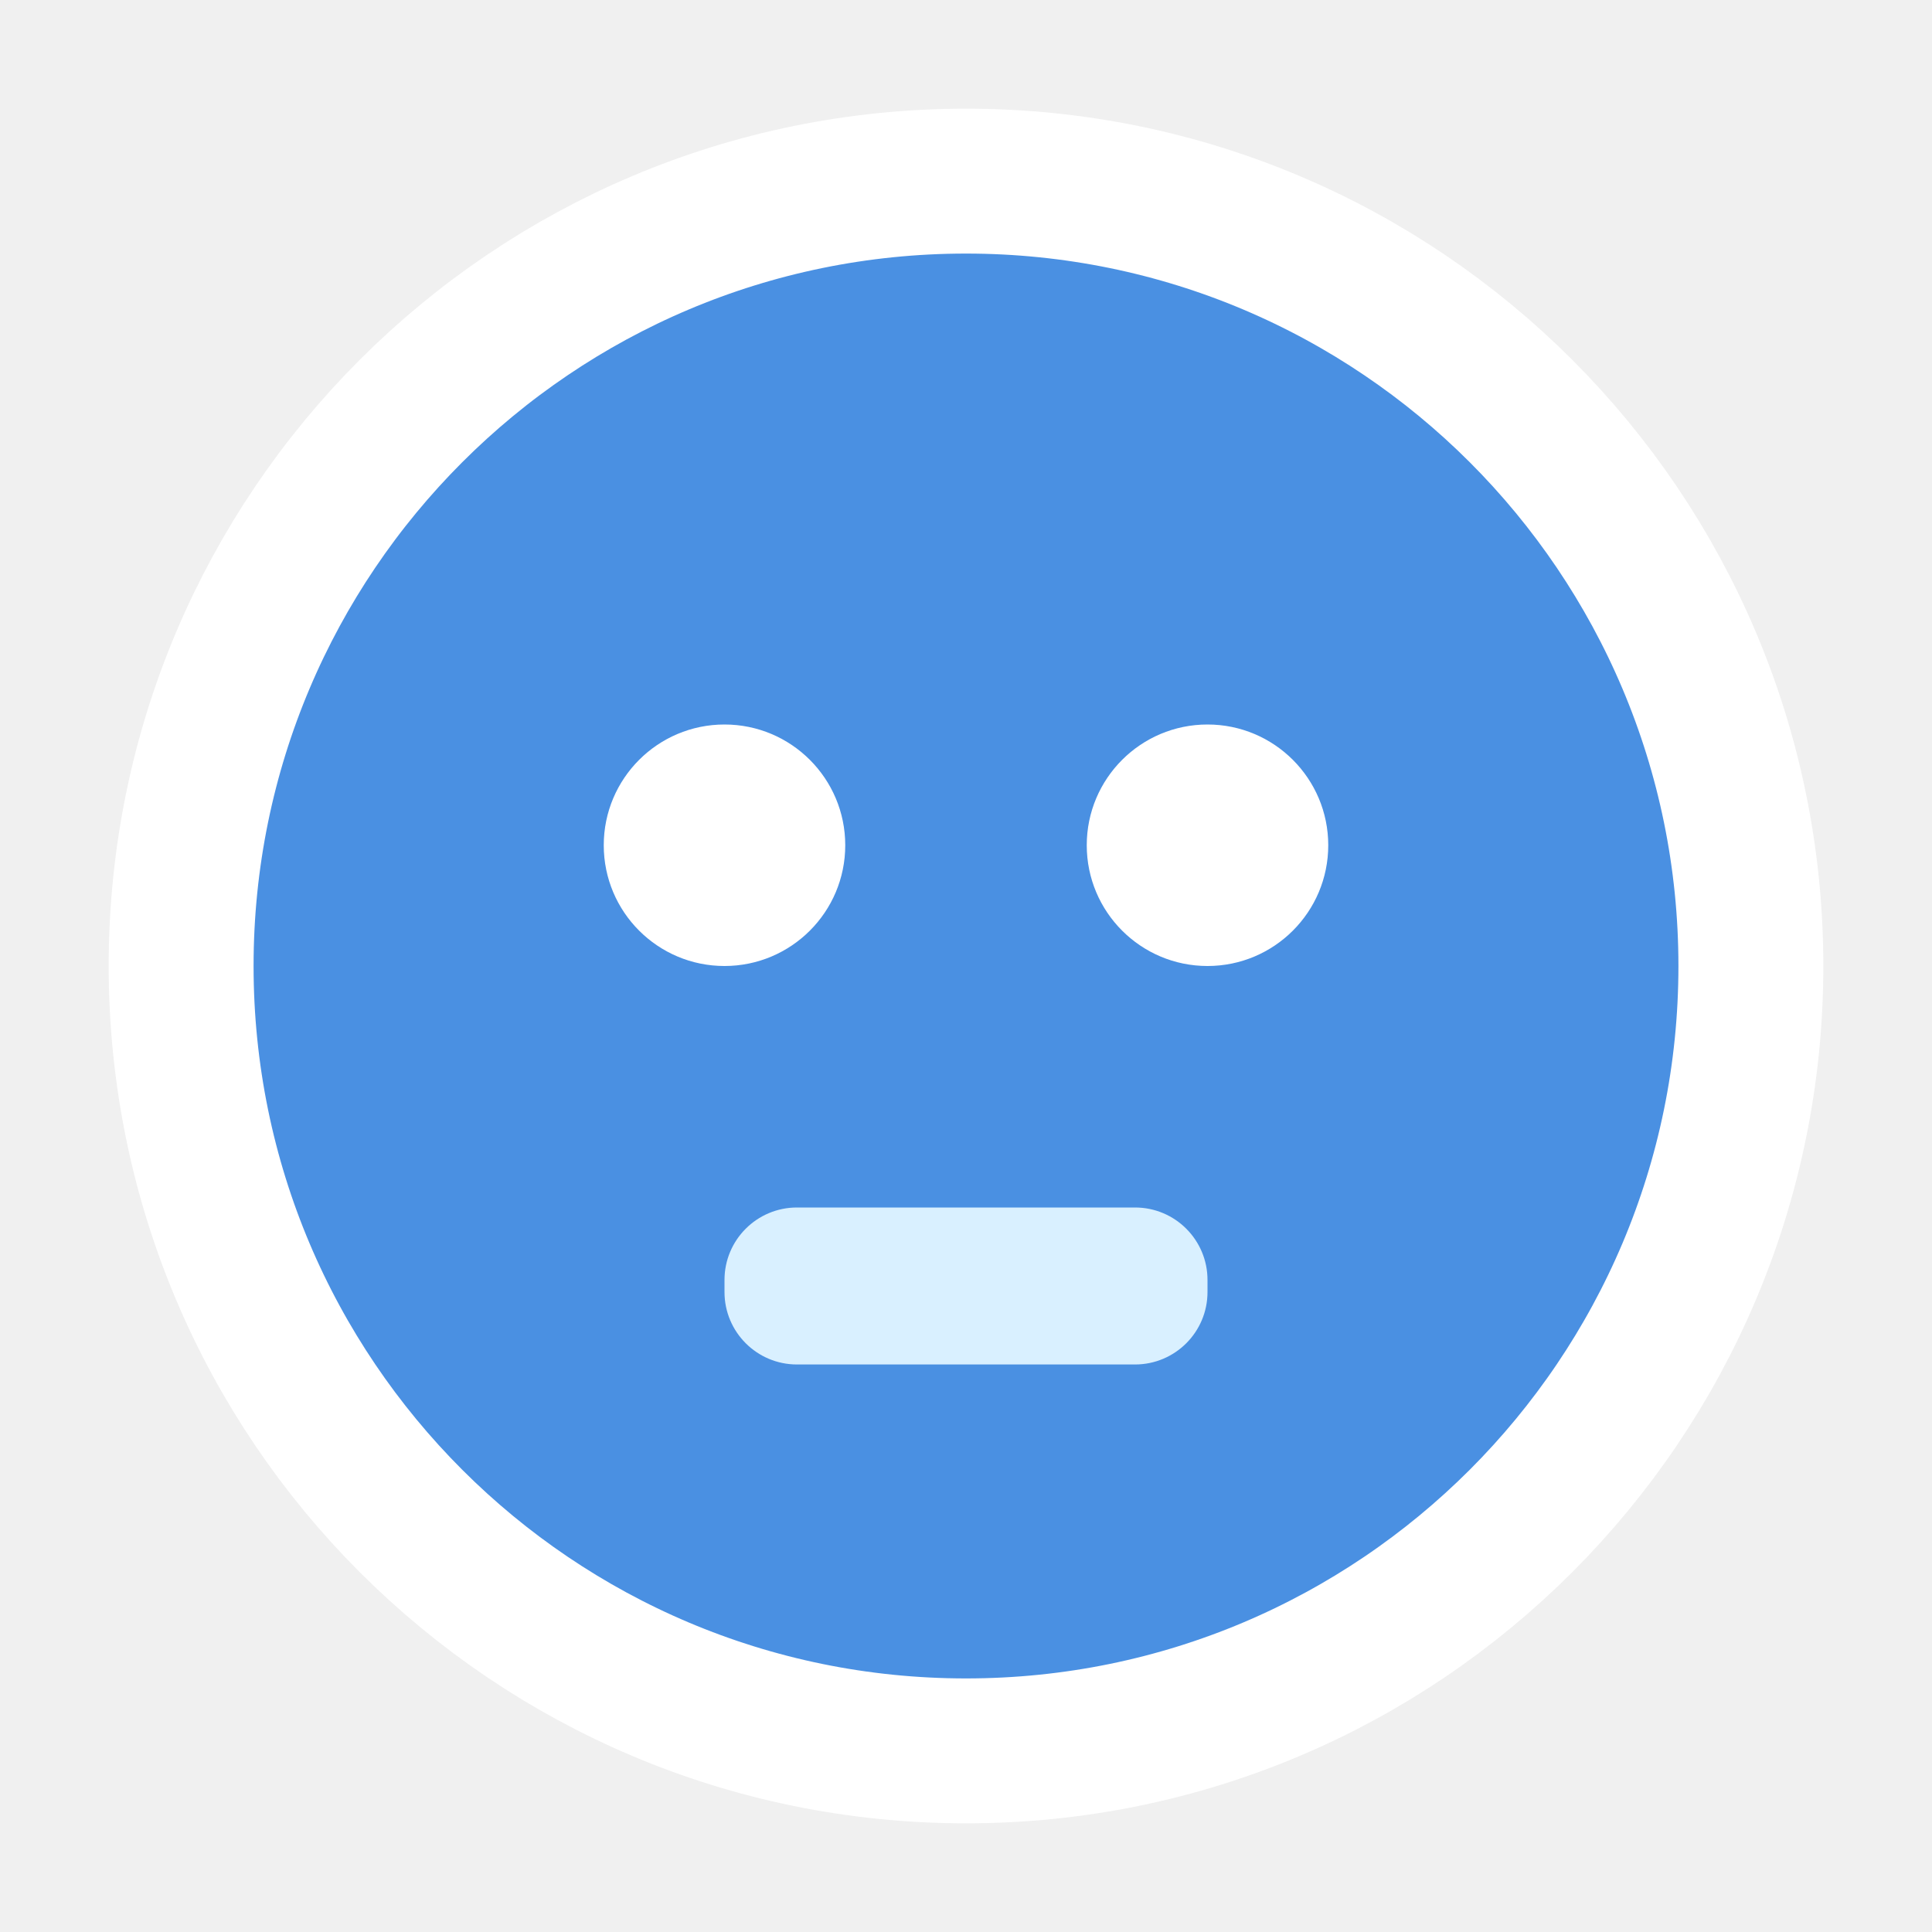
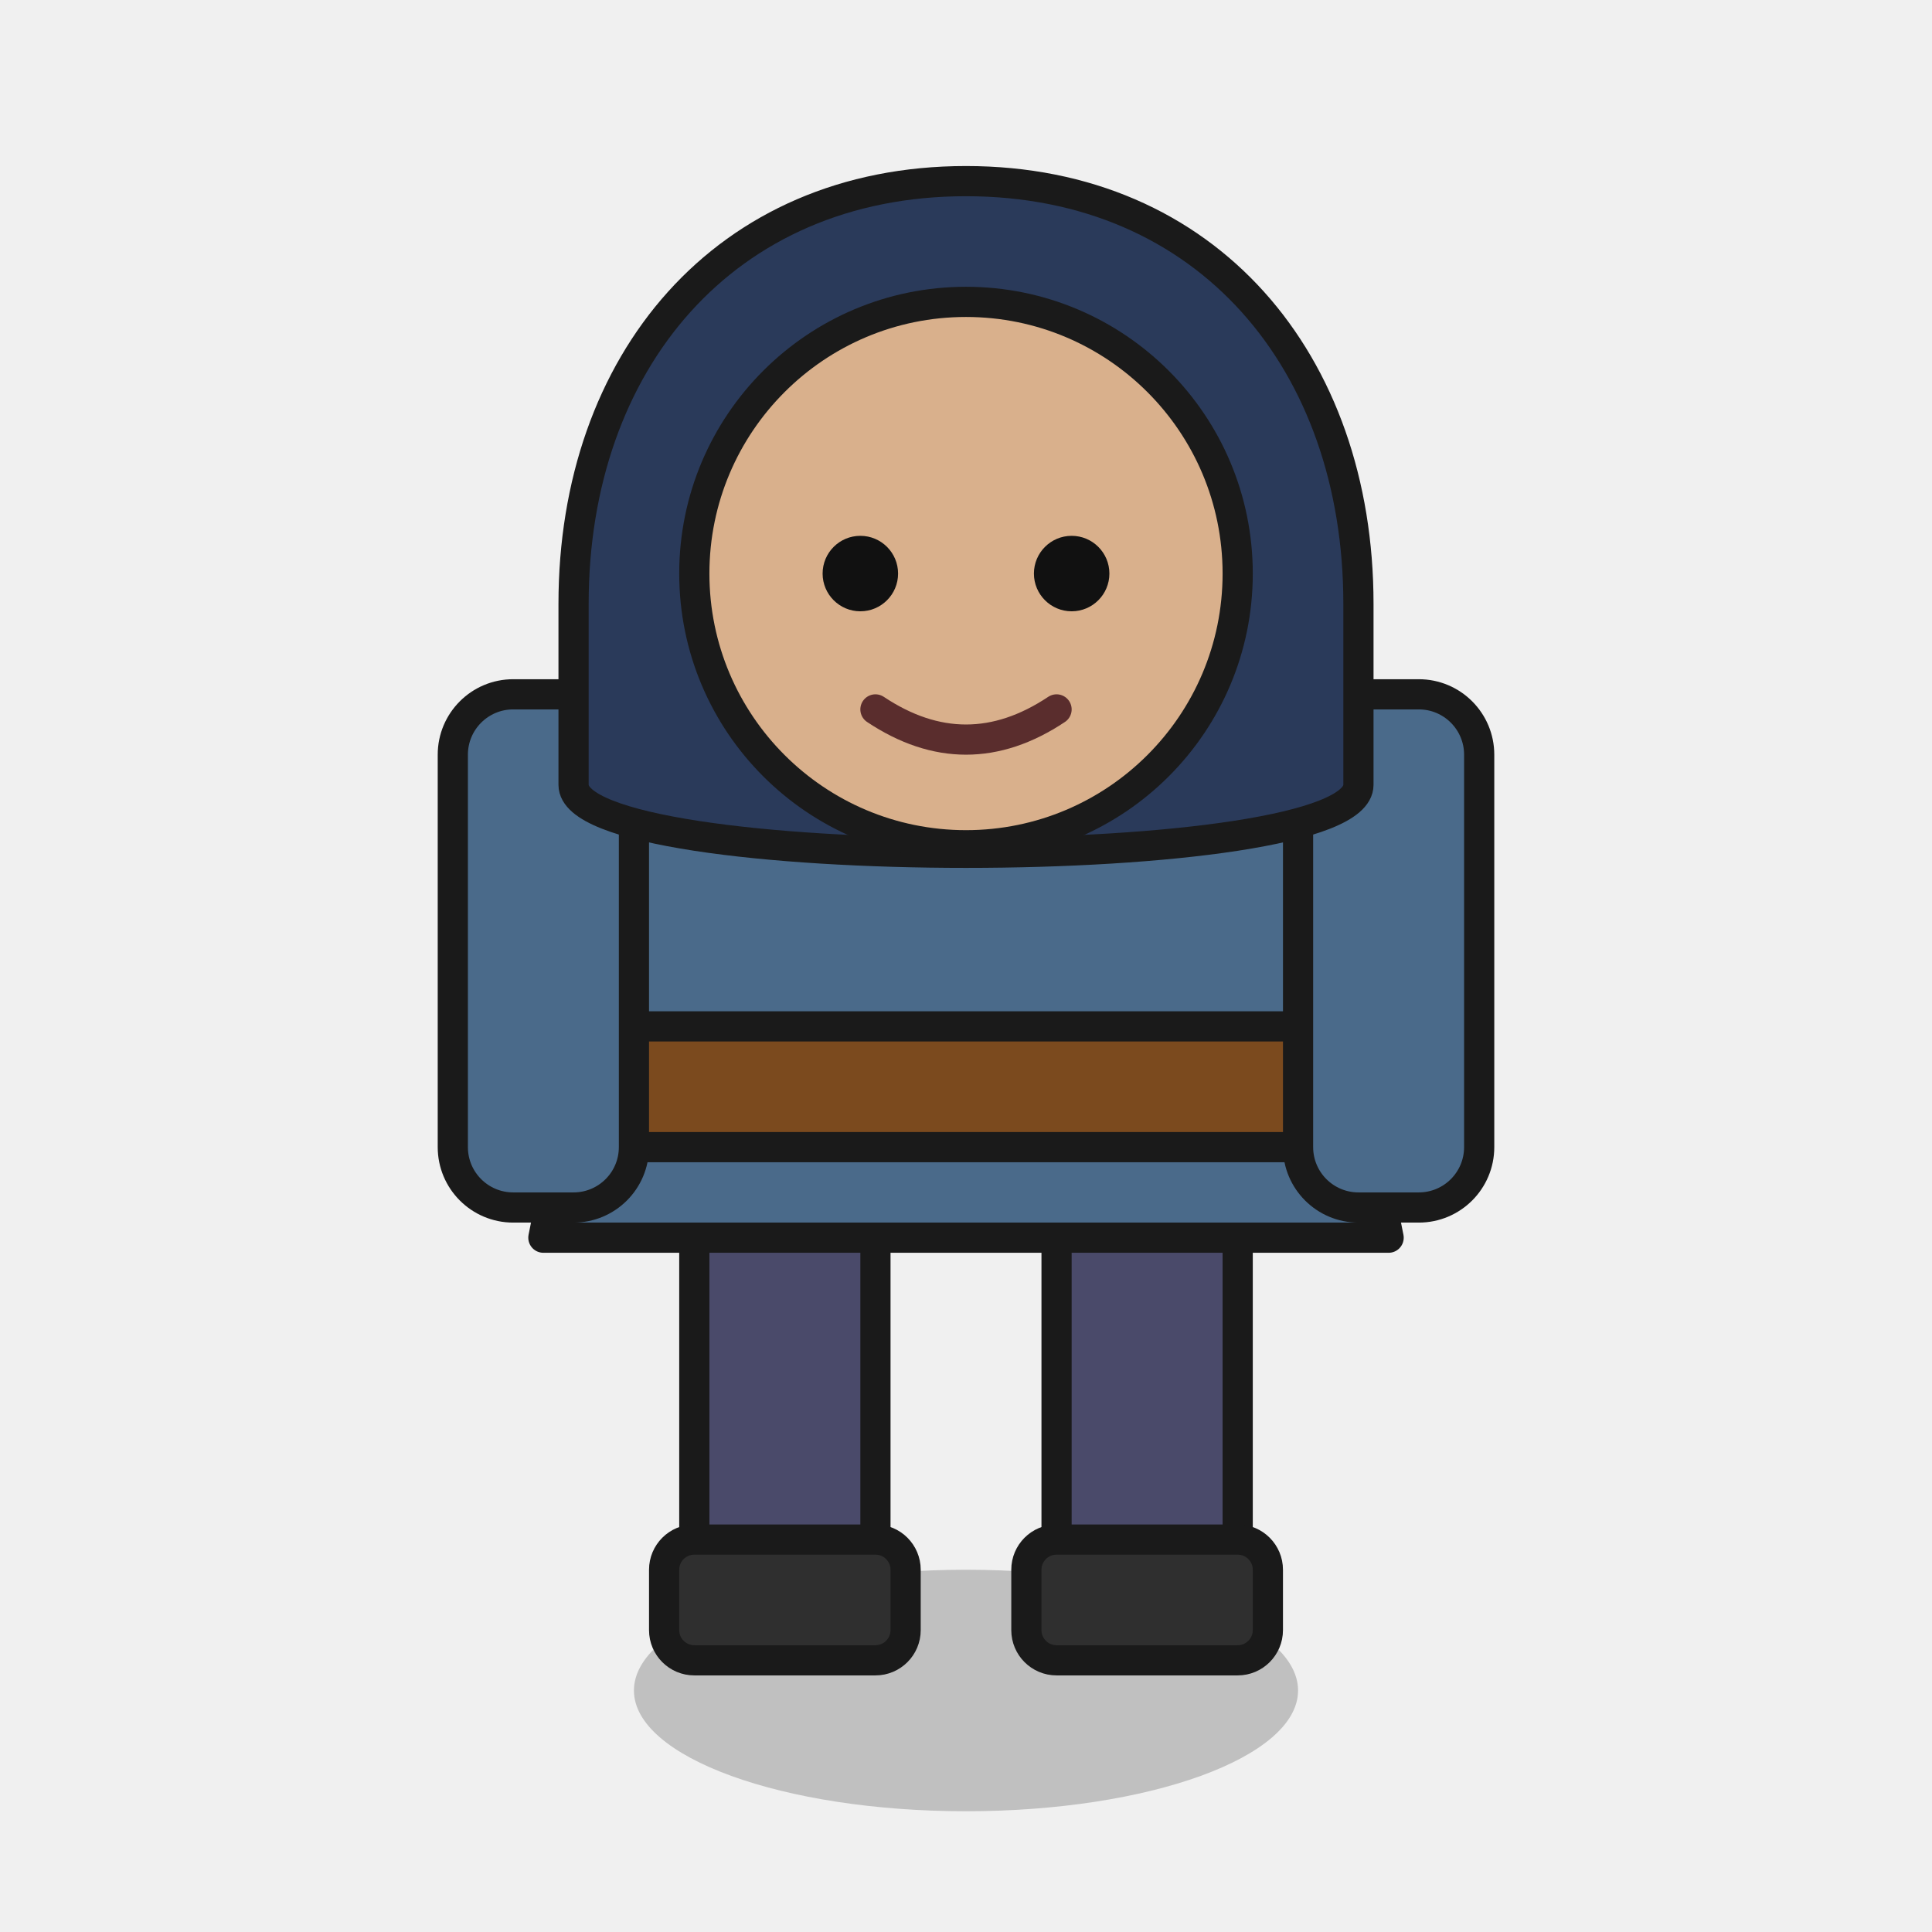
- <svg xmlns="http://www.w3.org/2000/svg" viewBox="0 0 16 16">
-   <circle cx="8" cy="8" r="6.5" fill="#4a90e2" stroke="#ffffff" stroke-width="1.2" />
-   <circle cx="6" cy="7" r="1" fill="#ffffff" />
-   <circle cx="10" cy="7" r="1" fill="#ffffff" />
-   <rect x="6" y="10" width="4" height="1.3" rx="0.6" fill="#d9f0ff" />
+ <svg xmlns="http://www.w3.org/2000/svg" width="128" height="128" viewBox="0 0 128 128">
+   <style>
+     .outline { stroke: #1a1a1a; stroke-width: 2; stroke-linejoin: round; stroke-linecap: round; }
+     #left-leg { transform-origin: 50px 92px; animation: walkLeft 0.5s infinite alternate ease-in-out; }
+     #right-leg { transform-origin: 78px 92px; animation: walkRight 0.5s infinite alternate ease-in-out; }
+     #left-arm { transform-origin: 44px 62px; animation: armLeft 0.5s infinite alternate ease-in-out; }
+     #right-arm { transform-origin: 84px 62px; animation: armRight 0.5s infinite alternate ease-in-out; }
+     @keyframes walkLeft { from { transform: rotate(-10deg); } to { transform: rotate(10deg); } }
+     @keyframes walkRight { from { transform: rotate(10deg); } to { transform: rotate(-10deg); } }
+     @keyframes armLeft { from { transform: rotate(8deg); } to { transform: rotate(-8deg); } }
+     @keyframes armRight { from { transform: rotate(-8deg); } to { transform: rotate(8deg); } }
+   </style>
+   <ellipse cx="64" cy="112" rx="22" ry="8" fill="#00000033" />
+   <g id="legs">
+     <g id="left-leg">
+       <rect x="46" y="78" width="12" height="28" rx="3" fill="#4a4a6a" class="outline" />
+       <rect x="44" y="102" width="16" height="8" rx="2" fill="#2f2f2f" class="outline" />
+     </g>
+     <g id="right-leg">
+       <rect x="70" y="78" width="12" height="28" rx="3" fill="#4a4a6a" class="outline" />
+       <rect x="68" y="102" width="16" height="8" rx="2" fill="#2f2f2f" class="outline" />
+     </g>
+   </g>
+   <g id="torso">
+     <path d="M44 42 L84 42 L92 82 L36 82 Z" fill="#4a6a8a" class="outline" />
+     <rect x="40" y="68" width="48" height="8" rx="2" fill="#7b4a1e" class="outline" />
+   </g>
+   <g id="arms">
+     <g id="left-arm">
+       <rect x="30" y="46" width="12" height="34" rx="4" fill="#4a6a8a" class="outline" />
+     </g>
+     <g id="right-arm">
+       <rect x="86" y="46" width="12" height="34" rx="4" fill="#4a6a8a" class="outline" />
+     </g>
+   </g>
+   <g id="head">
+     <path d="M64 12 C48 12 38 24 38 40 L38 52 C38 58 90 58 90 52 L90 40 C90 24 80 12 64 12 Z" fill="#2a3a5a" class="outline" />
+     <ellipse cx="64" cy="38" rx="18" ry="18" fill="#d9b08c" class="outline" />
+     <circle cx="57" cy="38" r="2.5" fill="#111" />
+     <circle cx="71" cy="38" r="2.5" fill="#111" />
+     <path d="M58 47 Q64 51 70 47" stroke="#5a2d2d" stroke-width="2" fill="none" stroke-linecap="round" />
+   </g>
</svg>
